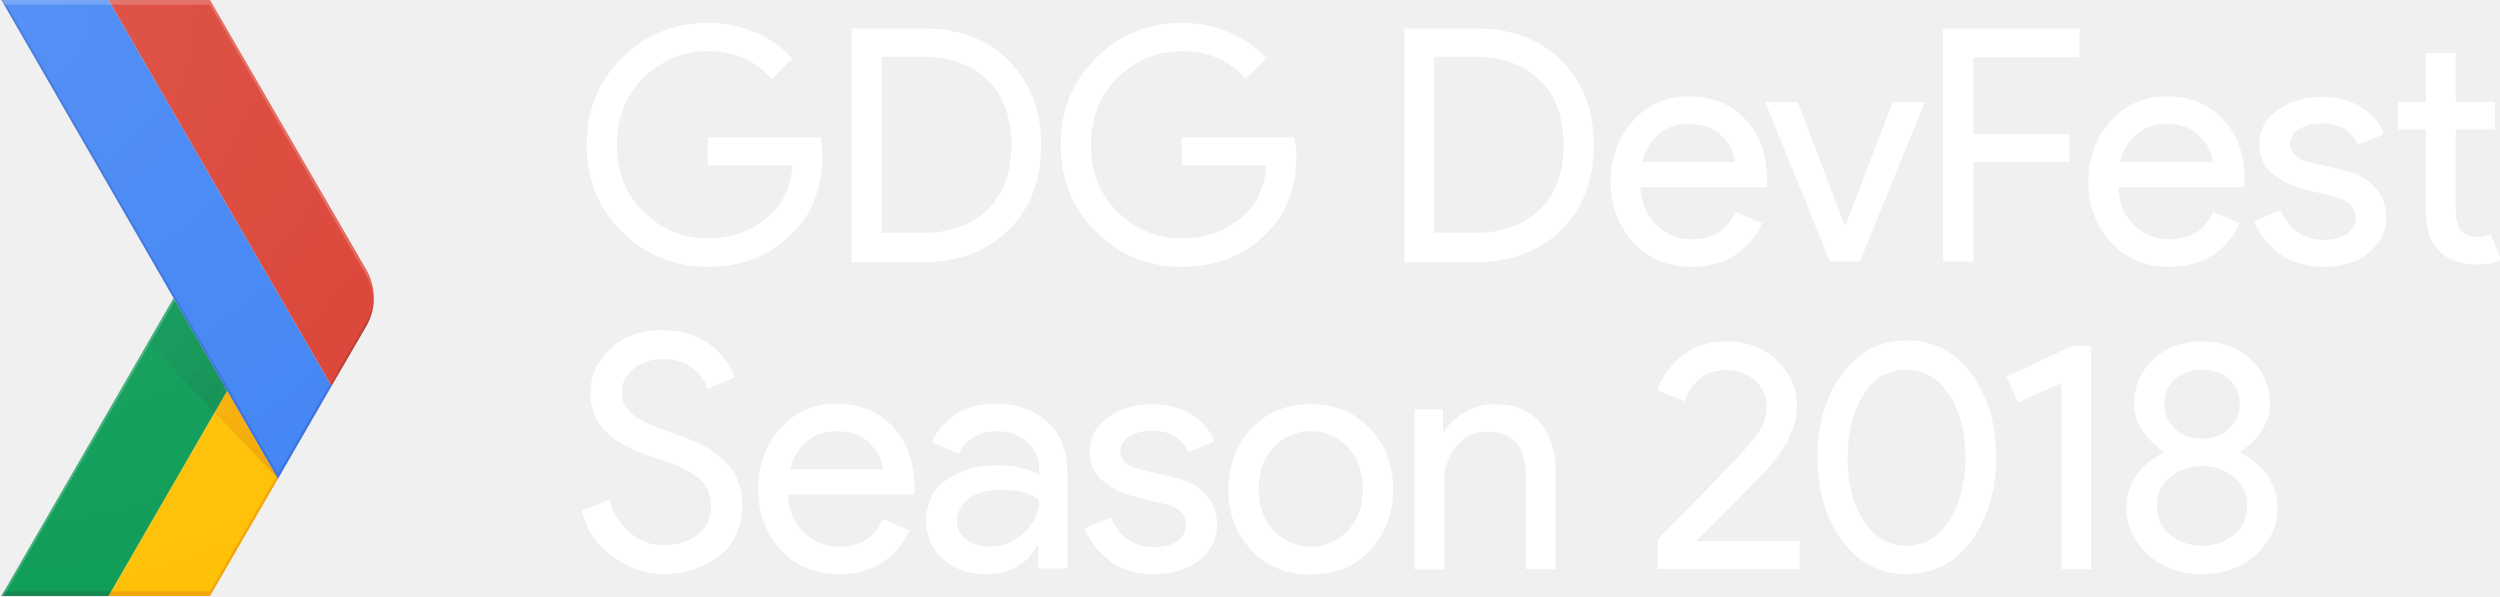
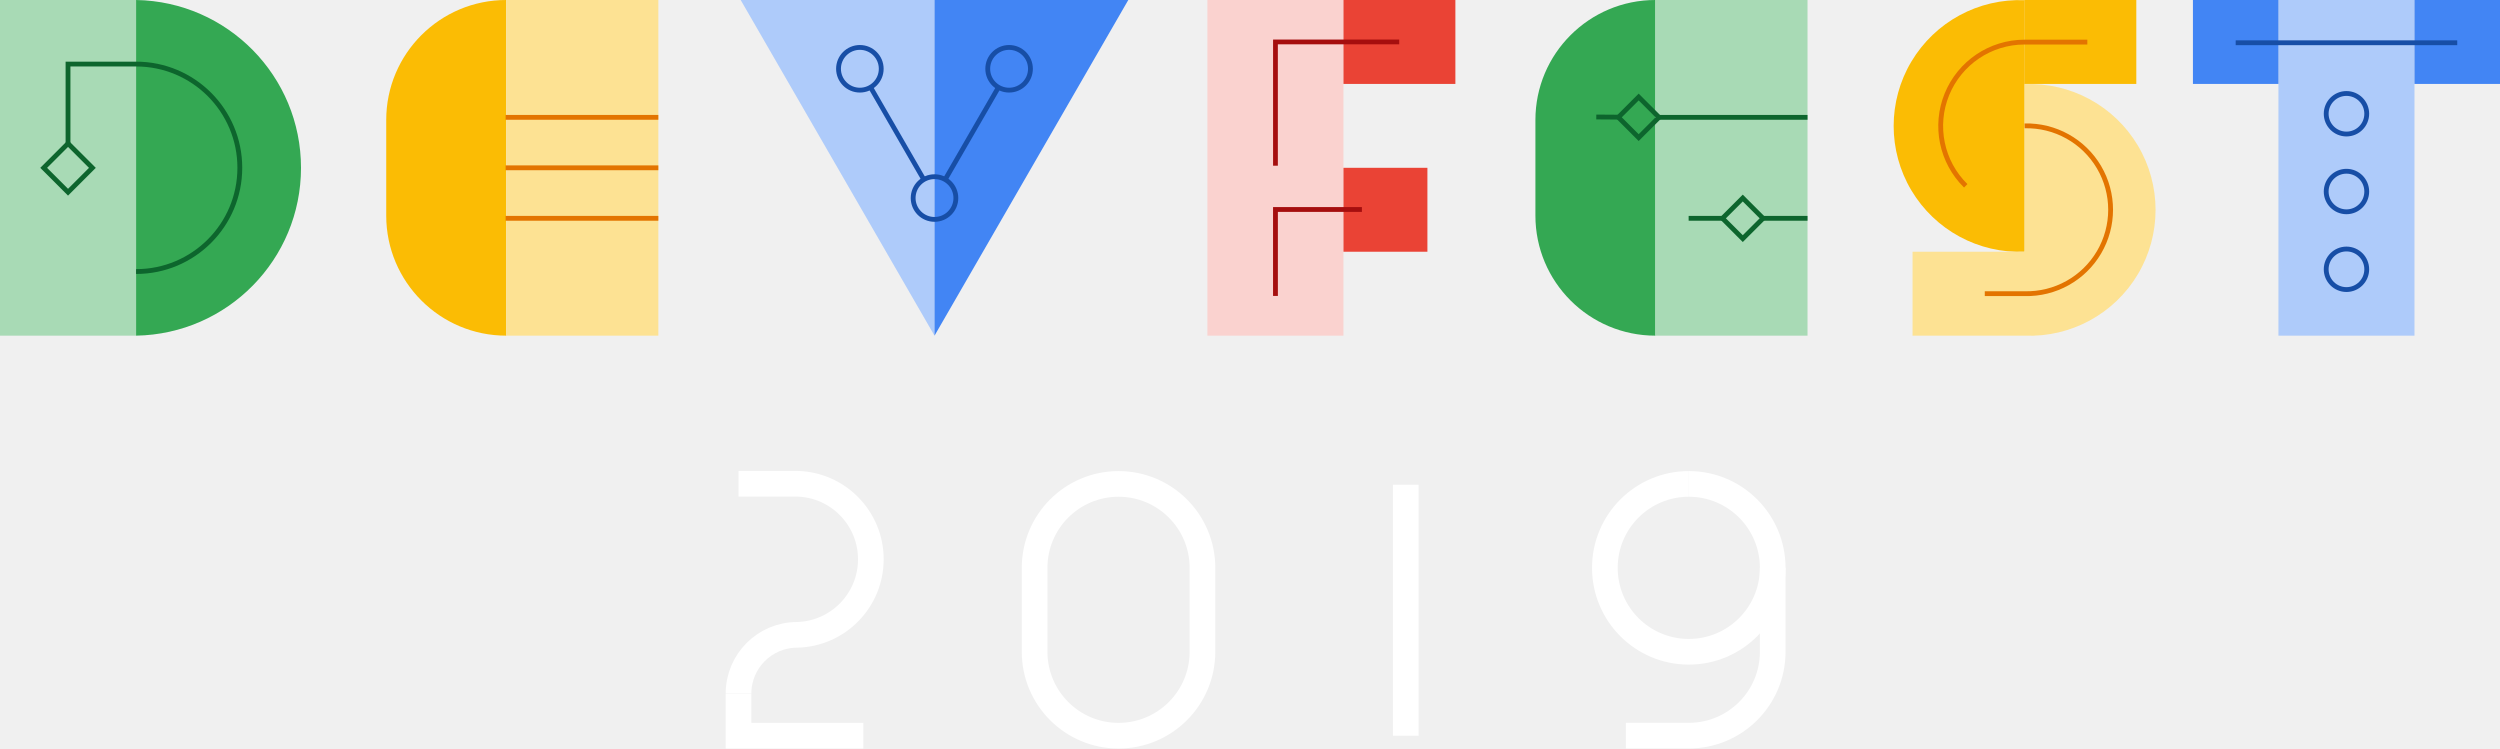
- <svg xmlns="http://www.w3.org/2000/svg" id="Layer_4" width="536.9" height="128">
-   <style>.st0{fill:none}.st5{opacity:.2;enable-background:new}.st13,.st5{fill:#fff}</style>
-   <g id="XMLID_2_">
-     <g id="XMLID_3_">
-       <g id="XMLID_4_">
-         <path id="XMLID_33_" d="M78.7 58L45.1 0H.3l37 64-37 64h44.8l33.5-58c2.2-3.7 2.2-8.3.1-12z" class="st0" />
-         <path id="XMLID_32_" fill="#ffc107" d="M59.4 102.3L48.8 83.9 23.3 128h21.8l14.6-25.2z" />
-         <path id="XMLID_31_" d="M78.7 58L45.1 0H.3l37 64-37 64h44.8l33.5-58c2.2-3.7 2.2-8.3.1-12z" class="st0" />
-         <path id="XMLID_30_" fill="#0f9d58" d="M37.3 64l11.5 19.9L23.3 128H.3z" />
-         <path id="XMLID_29_" d="M78.7 58L45.1 0H.3l37 64-37 64h44.8l33.5-58c2.2-3.7 2.2-8.3.1-12z" class="st0" />
-         <path id="XMLID_28_" fill="#bf360c" d="M45.1 127H23.8l-.5 1h21.8l14.6-25.2-.3-.5z" opacity=".2" />
-         <path id="XMLID_27_" d="M78.7 58L45.1 0H.3l37 64-37 64h44.8l33.5-58c2.2-3.7 2.2-8.3.1-12z" class="st0" />
-         <path id="XMLID_26_" fill="#263238" d="M.8 127l-.5 1h23l.5-1z" opacity=".2" />
-         <path id="XMLID_25_" d="M78.7 58L45.1 0H.3l37 64-37 64h44.8l33.5-58c2.2-3.7 2.2-8.3.1-12z" class="st0" />
-         <path id="XMLID_24_" d="M.3 128h.5l36.8-63.5-.3-.5z" class="st5" />
-         <path id="XMLID_23_" d="M78.7 58L45.1 0H.3l37 64-37 64h44.8l33.5-58c2.2-3.7 2.2-8.3.1-12z" class="st0" />
-         <radialGradient id="XMLID_34_" cx="59.537" cy="27.626" r="44.264" gradientTransform="matrix(1 0 0 -1 0 130)" gradientUnits="userSpaceOnUse">
-           <stop offset="0" stop-color="#bf360c" stop-opacity=".2" />
-           <stop offset="1" stop-color="#bf360c" stop-opacity=".02" />
-         </radialGradient>
-         <path id="XMLID_22_" fill="url(#XMLID_34_)" d="M59.7 102.8L48.8 83.9l-2.7 4.6z" />
-         <path id="XMLID_21_" d="M78.7 58L45.1 0H.3l37 64-37 64h44.8l33.5-58c2.2-3.7 2.2-8.3.1-12z" class="st0" />
-         <radialGradient id="XMLID_35_" cx="59.411" cy="27.346" r="44.623" gradientTransform="matrix(1 0 0 -1 0 130)" gradientUnits="userSpaceOnUse">
-           <stop offset="0" stop-color="#263238" stop-opacity=".2" />
-           <stop offset="1" stop-color="#263238" stop-opacity=".02" />
-         </radialGradient>
-         <path id="XMLID_20_" fill="url(#XMLID_35_)" d="M46.1 88.5l2.7-4.6L37.3 64l-5.5 9.5z" />
-         <path id="XMLID_19_" d="M78.7 58L45.1 0H.3l37 64-37 64h44.8l33.5-58c2.2-3.7 2.2-8.3.1-12z" class="st0" />
-         <g id="XMLID_16_">
-           <g id="XMLID_17_">
-             <path id="XMLID_18_" fill="#4285f4" d="M23.3 0H.3l59.4 102.8 11.5-19.9z" />
-           </g>
-         </g>
-         <path id="XMLID_15_" d="M78.7 58L45.1 0H.3l37 64-37 64h44.8l33.5-58c2.2-3.7 2.2-8.3.1-12z" class="st0" />
-         <path id="XMLID_14_" fill="#db4437" d="M78.7 70c2.1-3.7 2.1-8.3 0-12L45.1 0H23.3l47.9 82.9L78.7 70z" />
-         <path id="XMLID_13_" d="M78.7 58L45.1 0H.3l37 64-37 64h44.8l33.5-58c2.2-3.7 2.2-8.3.1-12z" class="st0" />
-         <path id="XMLID_12_" fill="#1a237e" d="M71.2 82.9l-.3-.5-11.2 19.4L.8 0H.3l59.4 102.8 11.5-19.9z" opacity=".2" />
-         <path id="XMLID_11_" d="M78.7 58L45.1 0H.3l37 64-37 64h44.8l33.5-58c2.2-3.7 2.2-8.3.1-12z" class="st0" />
-         <path id="XMLID_10_" d="M45.1 1l33.5 58c1 1.7 1.5 3.6 1.6 5.5.1-2.2-.4-4.5-1.6-6.5L45.1 0H.3l.6 1h44.2z" class="st5" />
-         <path id="XMLID_9_" d="M78.7 58L45.1 0H.3l37 64-37 64h44.8l33.5-58c2.2-3.7 2.2-8.3.1-12z" class="st0" />
-         <path id="XMLID_8_" fill="#3e2723" d="M71.2 82.9L78.7 70c1.2-2 1.7-4.3 1.6-6.5-.1 1.9-.6 3.8-1.6 5.5L71 82.4l.2.5z" opacity=".2" />
-         <path id="XMLID_6_" d="M78.7 58L45.1 0H.3l37 64-37 64h44.8l33.5-58c2.2-3.7 2.2-8.3.1-12z" class="st0" />
-         <radialGradient id="XMLID_36_" cx="-.74" cy="129" r="134.35" gradientTransform="matrix(1 0 0 -1 0 130)" gradientUnits="userSpaceOnUse">
-           <stop offset="0" stop-color="#fff" stop-opacity=".1" />
-           <stop offset="1" stop-color="#fff" stop-opacity="0" />
-         </radialGradient>
-         <path id="XMLID_5_" fill="url(#XMLID_36_)" d="M78.7 58L45.1 0H.3l37 64-37 64h44.8l33.5-58c2.2-3.7 2.2-8.3.1-12z" />
-       </g>
-     </g>
-   </g>
-   <g id="XMLID_1_">
-     <path d="M176.6 33.2c0 7-2.1 12.6-6.2 16.7-4.7 4.9-10.9 7.4-18.4 7.4-7.2 0-13.4-2.5-18.4-7.5-5.1-5-7.6-11.2-7.6-18.7s2.5-13.6 7.6-18.7c5.1-5 11.2-7.5 18.4-7.5 3.6 0 7 .7 10.3 2.1 3.3 1.4 5.9 3.3 7.8 5.6l-4.4 4.4c-3.3-4-7.9-6-13.7-6-5.3 0-9.8 1.9-13.7 5.6-3.8 3.7-5.8 8.5-5.8 14.5 0 5.9 1.9 10.7 5.8 14.5 3.9 3.7 8.4 5.6 13.7 5.6 5.6 0 10.3-1.9 14-5.6 2.4-2.4 3.8-5.8 4.2-10.1H152v-6h24.3c.1 1.2.3 2.5.3 3.7zM182.9 56.2V6.1h15.3c7.7 0 13.9 2.3 18.5 7 4.6 4.6 6.9 10.7 6.9 18.1s-2.3 13.5-6.9 18.1c-4.6 4.6-10.8 7-18.5 7h-15.3zm6.5-6.2h8.9c5.8 0 10.4-1.7 13.8-5 3.4-3.3 5.1-8 5.1-13.9s-1.7-10.6-5.1-13.9c-3.4-3.3-8-5-13.8-5h-8.9V50zM278.4 33.2c0 7-2.1 12.6-6.2 16.7-4.7 4.9-10.9 7.4-18.4 7.4-7.2 0-13.4-2.5-18.4-7.5-5.1-5-7.6-11.2-7.6-18.7s2.5-13.6 7.6-18.7c5.1-5 11.2-7.5 18.4-7.5 3.6 0 7 .7 10.3 2.1 3.3 1.4 5.9 3.3 7.8 5.6l-4.4 4.4c-3.3-4-7.9-6-13.7-6-5.3 0-9.8 1.9-13.7 5.6-3.8 3.7-5.8 8.5-5.8 14.5 0 5.9 1.9 10.7 5.8 14.5 3.9 3.7 8.4 5.6 13.7 5.6 5.6 0 10.3-1.9 14-5.6 2.4-2.4 3.8-5.8 4.2-10.1h-18.2v-6H278c.2 1.2.4 2.5.4 3.7zM301.6 56.2V6.1h15.3c7.7 0 13.9 2.3 18.5 7 4.6 4.6 6.9 10.7 6.9 18.1s-2.3 13.5-6.9 18.1c-4.6 4.6-10.8 7-18.5 7h-15.3zM308 50h8.9c5.8 0 10.4-1.7 13.8-5 3.4-3.3 5.1-8 5.1-13.9s-1.7-10.6-5.1-13.9c-3.4-3.3-8-5-13.8-5H308V50zM363.4 57.3c-5.2 0-9.4-1.7-12.6-5.2-3.2-3.5-4.9-7.8-4.9-13.1 0-5 1.6-9.3 4.7-12.9 3.1-3.6 7.2-5.4 12.1-5.4 5.1 0 9.2 1.7 12.2 5 3.1 3.3 4.6 7.7 4.6 13.3l-.1 1.2h-27.1c.2 3.5 1.3 6.2 3.5 8.2 2.1 2 4.6 3 7.5 3 4.6 0 7.7-2 9.4-5.9l5.7 2.4c-1.1 2.7-3 4.9-5.5 6.7-2.6 1.8-5.8 2.7-9.5 2.7zm9.2-22.4c-.1-2-1-3.8-2.7-5.6-1.7-1.8-4.1-2.7-7.4-2.7-2.4 0-4.4.7-6.2 2.2-1.8 1.5-3 3.5-3.6 6h19.9zM393 56.2l-13.9-34.3h7l10.1 26.6h.1l10.2-26.6h6.9l-14 34.3H393zM423.7 56.2h-6.4V6.1h29.3v6.2h-22.8v16.5h20.6v6h-20.6v21.4zM466 57.3c-5.2 0-9.4-1.7-12.6-5.2-3.2-3.5-4.9-7.8-4.9-13.1 0-5 1.6-9.3 4.7-12.9 3.2-3.6 7.2-5.4 12.1-5.4 5.1 0 9.2 1.7 12.2 5 3.1 3.3 4.6 7.7 4.6 13.3l-.1 1.2h-27.1c.2 3.5 1.3 6.2 3.5 8.2 2.1 2 4.6 3 7.5 3 4.6 0 7.7-2 9.4-5.9l5.7 2.4c-1.1 2.7-3 4.9-5.5 6.7-2.7 1.8-5.8 2.7-9.5 2.7zm9.2-22.4c-.1-2-1-3.8-2.7-5.6-1.7-1.8-4.1-2.7-7.4-2.7-2.4 0-4.4.7-6.2 2.2-1.8 1.5-3 3.5-3.6 6h19.9zM499.1 57.3c-3.8 0-7-.9-9.5-2.8s-4.3-4.2-5.5-7l5.7-2.4c1.8 4.3 4.9 6.4 9.3 6.4 2 0 3.7-.4 4.9-1.3 1.3-.9 1.9-2.1 1.9-3.5 0-2.2-1.6-3.8-4.7-4.5l-6.9-1.7c-2.2-.6-4.3-1.6-6.2-3.2-2-1.6-2.9-3.7-2.9-6.3 0-3 1.3-5.5 4-7.4 2.7-1.9 5.9-2.8 9.6-2.8 3 0 5.7.7 8.1 2.1 2.4 1.4 4.1 3.3 5.1 5.9l-5.6 2.3c-1.3-3-3.9-4.6-7.8-4.6-1.9 0-3.5.4-4.8 1.2-1.3.8-2 1.9-2 3.2 0 2 1.5 3.3 4.5 4l6.8 1.6c3.2.7 5.6 2 7.1 3.9 1.5 1.8 2.3 3.9 2.3 6.2 0 3.1-1.3 5.6-3.8 7.7-2.3 2-5.6 3-9.6 3zM532 56.8c-3.6 0-6.3-1-8.2-2.9-1.9-1.9-2.8-4.6-2.8-8.1v-18h-6v-5.9h6V11.4h6.4v10.5h8.4v5.9h-8.4v17.5c0 3.7 1.5 5.6 4.6 5.6 1.2 0 2.1-.2 2.9-.6l2.2 5.5c-1.3.7-3 1-5.1 1zM142.5 123.3c-3.6 0-7.2-1.2-10.7-3.6-3.5-2.4-5.8-5.7-6.8-10l5.9-2.4c.7 2.8 2.1 5.1 4.3 7 2.2 1.9 4.6 2.8 7.3 2.8 2.8 0 5.2-.7 7.2-2.2 2-1.5 3-3.5 3-6 0-2.8-1-5-3-6.5s-5.1-2.9-9.4-4.2c-4.4-1.4-7.8-3.2-10.1-5.4s-3.4-5.1-3.4-8.5c0-3.6 1.4-6.7 4.3-9.4 2.8-2.7 6.6-4 11.1-4 4.2 0 7.7 1.1 10.4 3.2s4.4 4.4 5.2 7l-5.9 2.4c-.4-1.6-1.5-3.1-3.1-4.4-1.7-1.4-3.8-2-6.4-2-2.5 0-4.6.7-6.3 2.1-1.8 1.4-2.6 3.1-2.6 5.1 0 1.9.8 3.4 2.4 4.7 1.6 1.3 4 2.4 7.1 3.5 2.5.8 4.5 1.6 6.2 2.3 1.7.7 3.3 1.7 5 3 1.7 1.2 3 2.8 3.9 4.6.9 1.8 1.3 4 1.3 6.4 0 2.4-.5 4.6-1.5 6.5-1 1.9-2.3 3.4-4 4.5-1.7 1.1-3.4 2-5.4 2.6-2.1.6-4 .9-6 .9zM180.3 123.3c-5.2 0-9.4-1.7-12.6-5.2-3.2-3.5-4.9-7.8-4.9-13.1 0-5 1.6-9.3 4.7-12.9 3.1-3.6 7.2-5.4 12.1-5.4 5.1 0 9.2 1.7 12.2 5 3.1 3.3 4.6 7.7 4.6 13.3l-.1 1.2h-27.1c.2 3.5 1.3 6.2 3.5 8.2 2.1 2 4.6 3 7.5 3 4.6 0 7.7-2 9.4-5.9l5.7 2.4c-1.1 2.7-3 4.9-5.5 6.7-2.6 1.8-5.7 2.7-9.5 2.7zm9.3-22.4c-.1-2-1-3.8-2.7-5.6-1.7-1.8-4.1-2.7-7.4-2.7-2.4 0-4.4.7-6.2 2.2-1.8 1.5-3 3.5-3.6 6h19.9zM211.7 123.3c-3.6 0-6.7-1.1-9.1-3.1-2.4-2.1-3.7-4.9-3.7-8.3 0-3.7 1.4-6.7 4.3-8.8 2.9-2.1 6.5-3.2 10.7-3.2 3.8 0 6.9.7 9.3 2.1v-1c0-2.5-.9-4.5-2.6-6.1-1.7-1.5-3.9-2.3-6.4-2.3-1.9 0-3.6.4-5.1 1.3-1.5.9-2.6 2.1-3.1 3.6l-5.9-2.5c.8-2.1 2.4-4 4.7-5.7 2.3-1.8 5.4-2.6 9.2-2.6 4.4 0 8 1.3 10.9 3.9 2.9 2.6 4.3 6.2 4.3 10.8v20.7H223v-4.8h-.3c-2.3 4.1-6.1 6-11 6zm1-5.9c2.7 0 5.1-1 7.2-3 2.2-2 3.3-4.3 3.3-7-1.8-1.5-4.5-2.2-8.2-2.2-3.1 0-5.5.7-7.1 2-1.6 1.4-2.4 2.9-2.4 4.8 0 1.7.7 3 2.2 4 1.5.9 3.1 1.4 5 1.4zM247.9 123.3c-3.8 0-7-.9-9.5-2.8s-4.3-4.2-5.5-7l5.7-2.4c1.8 4.3 4.9 6.4 9.3 6.4 2 0 3.7-.4 4.9-1.3 1.3-.9 1.9-2.1 1.9-3.5 0-2.2-1.6-3.8-4.7-4.5l-6.9-1.7c-2.2-.6-4.3-1.6-6.2-3.2-2-1.6-2.9-3.7-2.9-6.3 0-3 1.3-5.5 4-7.4 2.7-1.9 5.9-2.8 9.6-2.8 3 0 5.7.7 8.1 2.1 2.4 1.4 4.1 3.3 5.1 5.9l-5.6 2.3c-1.3-3-3.9-4.6-7.8-4.6-1.9 0-3.5.4-4.8 1.2-1.3.8-2 1.9-2 3.2 0 2 1.5 3.3 4.6 4l6.8 1.6c3.2.7 5.6 2 7.1 3.9 1.5 1.8 2.3 3.9 2.3 6.2 0 3.1-1.3 5.6-3.8 7.7-2.5 2-5.7 3-9.7 3zM268.8 92c3.3-3.5 7.5-5.2 12.7-5.2 5.1 0 9.4 1.7 12.7 5.2 3.3 3.5 5 7.8 5 13.1 0 5.2-1.7 9.6-5 13.1s-7.5 5.2-12.7 5.2c-5.1 0-9.4-1.7-12.7-5.2-3.3-3.5-5-7.8-5-13.1.1-5.3 1.7-9.6 5-13.1zm4.8 22c2.2 2.3 4.8 3.4 7.9 3.4 3 0 5.7-1.1 7.9-3.4s3.3-5.3 3.3-9-1.1-6.7-3.3-9c-2.2-2.3-4.8-3.4-7.9-3.4-3 0-5.7 1.1-7.9 3.4s-3.3 5.3-3.3 9c0 3.8 1.1 6.8 3.3 9zM309.9 87.9v4.8h.3c.9-1.6 2.4-3 4.4-4.2 2-1.1 4.2-1.7 6.4-1.7 4.2 0 7.5 1.3 9.7 3.9 2.2 2.6 3.4 6.1 3.4 10.5v21h-6.4v-20c0-6.3-2.8-9.5-8.5-9.5-2.7 0-4.8 1.1-6.5 3.2-1.7 2.1-2.5 4.6-2.5 7.4v19h-6.4V87.9h6.1zM386.5 122.2H356v-6.4c9.1-9.2 15-15.2 17.6-18 2.3-2.6 3.8-4.5 4.6-5.8.8-1.3 1.2-3 1.2-4.9 0-2-.8-3.8-2.4-5.3-1.6-1.5-3.7-2.3-6.4-2.3-2.4 0-4.4.7-5.9 2.1-1.5 1.4-2.4 3-2.9 4.6l-5.9-2.4c.8-2.5 2.5-4.9 5-7.1 2.5-2.2 5.8-3.4 9.8-3.4 4.4 0 8.1 1.4 10.9 4.1 2.8 2.7 4.3 5.9 4.3 9.7 0 4.7-2.5 9.7-7.6 15l-14 14.1h22.2v6zM423.4 116.1c-3.5 4.8-8.2 7.2-13.9 7.2-5.7 0-10.4-2.4-13.9-7.2-3.5-4.8-5.3-10.8-5.3-17.9 0-7.1 1.8-13.1 5.3-17.9 3.5-4.8 8.2-7.2 13.9-7.2 5.7 0 10.4 2.4 13.9 7.2 3.5 4.8 5.3 10.7 5.3 17.9 0 7.2-1.8 13.1-5.3 17.9zm-14 1.1c3.8 0 6.9-1.8 9.2-5.4 2.3-3.6 3.5-8.1 3.5-13.5 0-5.5-1.2-10-3.5-13.5-2.3-3.6-5.4-5.4-9.2-5.4-3.9 0-7 1.8-9.2 5.4-2.3 3.6-3.4 8.1-3.4 13.5s1.1 9.9 3.4 13.5c2.3 3.6 5.4 5.4 9.2 5.4zM449.1 122.2h-6.4V82.3l-9.3 4.1-2.5-5.5 14.1-6.6h4.1v47.9zM484.4 119.2c-3.1 2.8-7 4.1-11.5 4.1-4.6 0-8.4-1.4-11.5-4.1-3.1-2.8-4.7-6.2-4.7-10.2 0-2.7.7-5 2.2-7 1.4-2 3.3-3.6 5.7-4.8v-.3c-1.8-1.2-3.3-2.6-4.5-4.4-1.2-1.8-1.8-3.7-1.8-5.6 0-3.9 1.4-7.1 4.1-9.7 2.8-2.6 6.3-3.9 10.5-3.9s7.7 1.3 10.5 3.9c2.8 2.6 4.1 5.8 4.1 9.7 0 2-.6 3.8-1.8 5.6-1.2 1.8-2.7 3.3-4.5 4.4v.3c2.3 1.2 4.2 2.8 5.7 4.8 1.4 2 2.2 4.4 2.2 7 0 4-1.6 7.4-4.7 10.2zm-18.4-4.4c1.9 1.6 4.2 2.4 6.9 2.4s5-.8 6.9-2.4c1.9-1.6 2.8-3.6 2.8-6.2 0-2.5-.9-4.5-2.8-6.1-1.9-1.6-4.2-2.4-6.9-2.4s-5 .8-6.9 2.4c-1.9 1.6-2.8 3.6-2.8 6.1 0 2.5.9 4.6 2.8 6.2zm1.1-22.7c1.5 1.4 3.4 2.1 5.8 2.1 2.3 0 4.3-.7 5.8-2.1 1.5-1.4 2.3-3.2 2.3-5.4s-.8-4-2.3-5.3c-1.5-1.3-3.4-2-5.8-2-2.3 0-4.3.7-5.8 2s-2.3 3.1-2.3 5.3c0 2.2.8 4 2.3 5.4z" class="st13" />
-   </g>
+ <svg xmlns="http://www.w3.org/2000/svg" id="Layer_1" data-name="Layer 1" viewBox="0 0 487.02 145.82">
+   <defs>
+     <style>.cls-1{fill:#fad2cf;}.cls-2{fill:#aecbfa;}.cls-3{fill:#a8dab5;}.cls-4{fill:#fbbc04;}.cls-5{fill:#fde293;}.cls-6{fill:#4285f4;}.cls-7{fill:#34a853;}.cls-10,.cls-11,.cls-12,.cls-13,.cls-14,.cls-8{fill:none;stroke-miterlimit:10;}.cls-8{stroke:#0d652d;}.cls-10,.cls-11,.cls-12,.cls-8{stroke-width:0.94px;}.cls-9{fill:#ea4335;}.cls-10{stroke:#e37400;}.cls-11{stroke:#174ea6;}.cls-12,.cls-13{stroke:#a50e0e;}.cls-13{stroke-width:0.93px;}.cls-14{stroke:#fff;stroke-width:5px;}</style>
+   </defs>
+   <rect class="cls-1" x="235.21" width="26.5" height="65.39" />
+   <rect class="cls-2" x="443.86" width="26.5" height="65.39" />
+   <rect class="cls-3" width="26.5" height="65.39" />
+   <path class="cls-4" d="M135.21,137.28h0V71.89h0a23.38,23.38,0,0,0-23.38,23.38v18.62A23.39,23.39,0,0,0,135.21,137.28Z" transform="translate(-36.59 -71.89)" />
+   <rect class="cls-5" x="98.62" width="29.63" height="65.39" />
+   <polygon class="cls-2" points="144.29 0 182.05 65.39 182.05 0 144.29 0" />
+   <polygon class="cls-6" points="219.8 0 182.05 0 182.05 65.39 182.05 65.39 219.8 0" />
+   <path class="cls-7" d="M63.1,71.89a32.7,32.7,0,0,1,0,65.39Z" transform="translate(-36.59 -71.89)" />
+   <path class="cls-8" d="M63.1,124.79a20.21,20.21,0,0,0,0-40.42H49.84V99.84" transform="translate(-36.59 -71.89)" />
+   <path class="cls-4" d="M431,120.93a24.52,24.52,0,1,1,0-49Z" transform="translate(-36.59 -71.89)" />
+   <rect class="cls-9" x="261.72" width="21.8" height="16.35" />
+   <rect class="cls-6" x="427.2" width="16.66" height="16.35" />
+   <rect class="cls-6" x="470.36" width="16.66" height="16.35" />
+   <rect class="cls-9" x="261.72" y="32.69" width="16.35" height="16.35" />
+   <rect class="cls-4" x="394.37" width="21.8" height="16.35" />
+   <path class="cls-5" d="M431,88.24v32.69H409.17v16.35H431a24.52,24.52,0,1,0,0-49Z" transform="translate(-36.59 -71.89)" />
+   <path class="cls-10" d="M419.53,108.09a16.35,16.35,0,0,1,11.43-28h12.26" transform="translate(-36.59 -71.89)" />
+   <line class="cls-11" x1="435.53" y1="8.33" x2="478.69" y2="8.33" />
+   <path class="cls-7" d="M359.08,137.28h0V71.89h0A23.38,23.38,0,0,0,335.7,95.27v18.62A23.39,23.39,0,0,0,359.08,137.28Z" transform="translate(-36.59 -71.89)" />
+   <rect class="cls-3" x="322.49" width="29.63" height="65.39" />
+   <line class="cls-8" x1="315.19" y1="22.82" x2="310.97" y2="22.79" />
+   <line class="cls-8" x1="352.12" y1="22.86" x2="323.09" y2="22.86" />
+   <line class="cls-8" x1="352.12" y1="42.53" x2="343.45" y2="42.53" />
+   <line class="cls-8" x1="335.55" y1="42.53" x2="328.96" y2="42.53" />
+   <circle class="cls-11" cx="182.05" cy="38.58" r="4.16" />
+   <circle class="cls-11" cx="196.58" cy="13.4" r="4.16" />
+   <line class="cls-11" x1="194.51" y1="17" x2="184.1" y2="35.02" />
+   <circle class="cls-11" cx="167.51" cy="13.4" r="4.16" />
+   <line class="cls-11" x1="169.59" y1="17" x2="179.99" y2="35.02" />
+   <rect class="cls-8" x="46.49" y="101.23" width="6.71" height="6.71" transform="translate(51.96 -76.5) rotate(45)" />
+   <rect class="cls-8" x="373.3" y="111.62" width="5.59" height="5.59" transform="translate(154.47 -304.31) rotate(45)" />
+   <rect class="cls-8" x="353.02" y="91.95" width="5.59" height="5.59" transform="translate(134.62 -295.74) rotate(45)" />
+   <circle class="cls-11" cx="457.11" cy="22.16" r="3.95" />
+   <circle class="cls-11" cx="457.11" cy="37.31" r="3.95" />
+   <circle class="cls-11" cx="457.11" cy="52.46" r="3.95" />
+   <path class="cls-10" d="M423.24,129.1H431a16.35,16.35,0,1,0,0-32.69" transform="translate(-36.59 -71.89)" />
+   <polyline class="cls-12" points="265.31 40.81 248.47 40.81 248.47 57.65" />
+   <polyline class="cls-13" points="272.58 8.17 248.47 8.17 248.47 32.28" />
+   <line class="cls-10" x1="128.25" y1="22.86" x2="98.5" y2="22.86" />
+   <line class="cls-10" x1="128.25" y1="32.69" x2="98.5" y2="32.69" />
+   <line class="cls-10" x1="128.25" y1="42.53" x2="98.5" y2="42.53" />
+   <path class="cls-14" d="M365.58,166.16a16.35,16.35,0,0,1,16.35,16.35v16.35a16.34,16.34,0,0,1-16.35,16.34H353.32" transform="translate(-36.59 -71.89)" />
+   <path class="cls-14" d="M254.49,166.16a16.35,16.35,0,0,1,16.35,16.35v16.35a16.35,16.35,0,0,1-32.7,0V182.51A16.35,16.35,0,0,1,254.49,166.16Z" transform="translate(-36.59 -71.89)" />
+   <line class="cls-14" x1="273.86" y1="94.43" x2="273.86" y2="143.32" />
+   <polyline class="cls-14" points="168.18 143.32 143.87 143.32 143.87 135.14" />
+   <path class="cls-14" d="M180.46,207a11.44,11.44,0,0,1,11.44-11.44,14.72,14.72,0,0,0,0-29.43H180.46" transform="translate(-36.59 -71.89)" />
+   <path class="cls-14" d="M365.58,166.16a16.35,16.35,0,1,0,16.35,16.35" transform="translate(-36.59 -71.89)" />
</svg>
